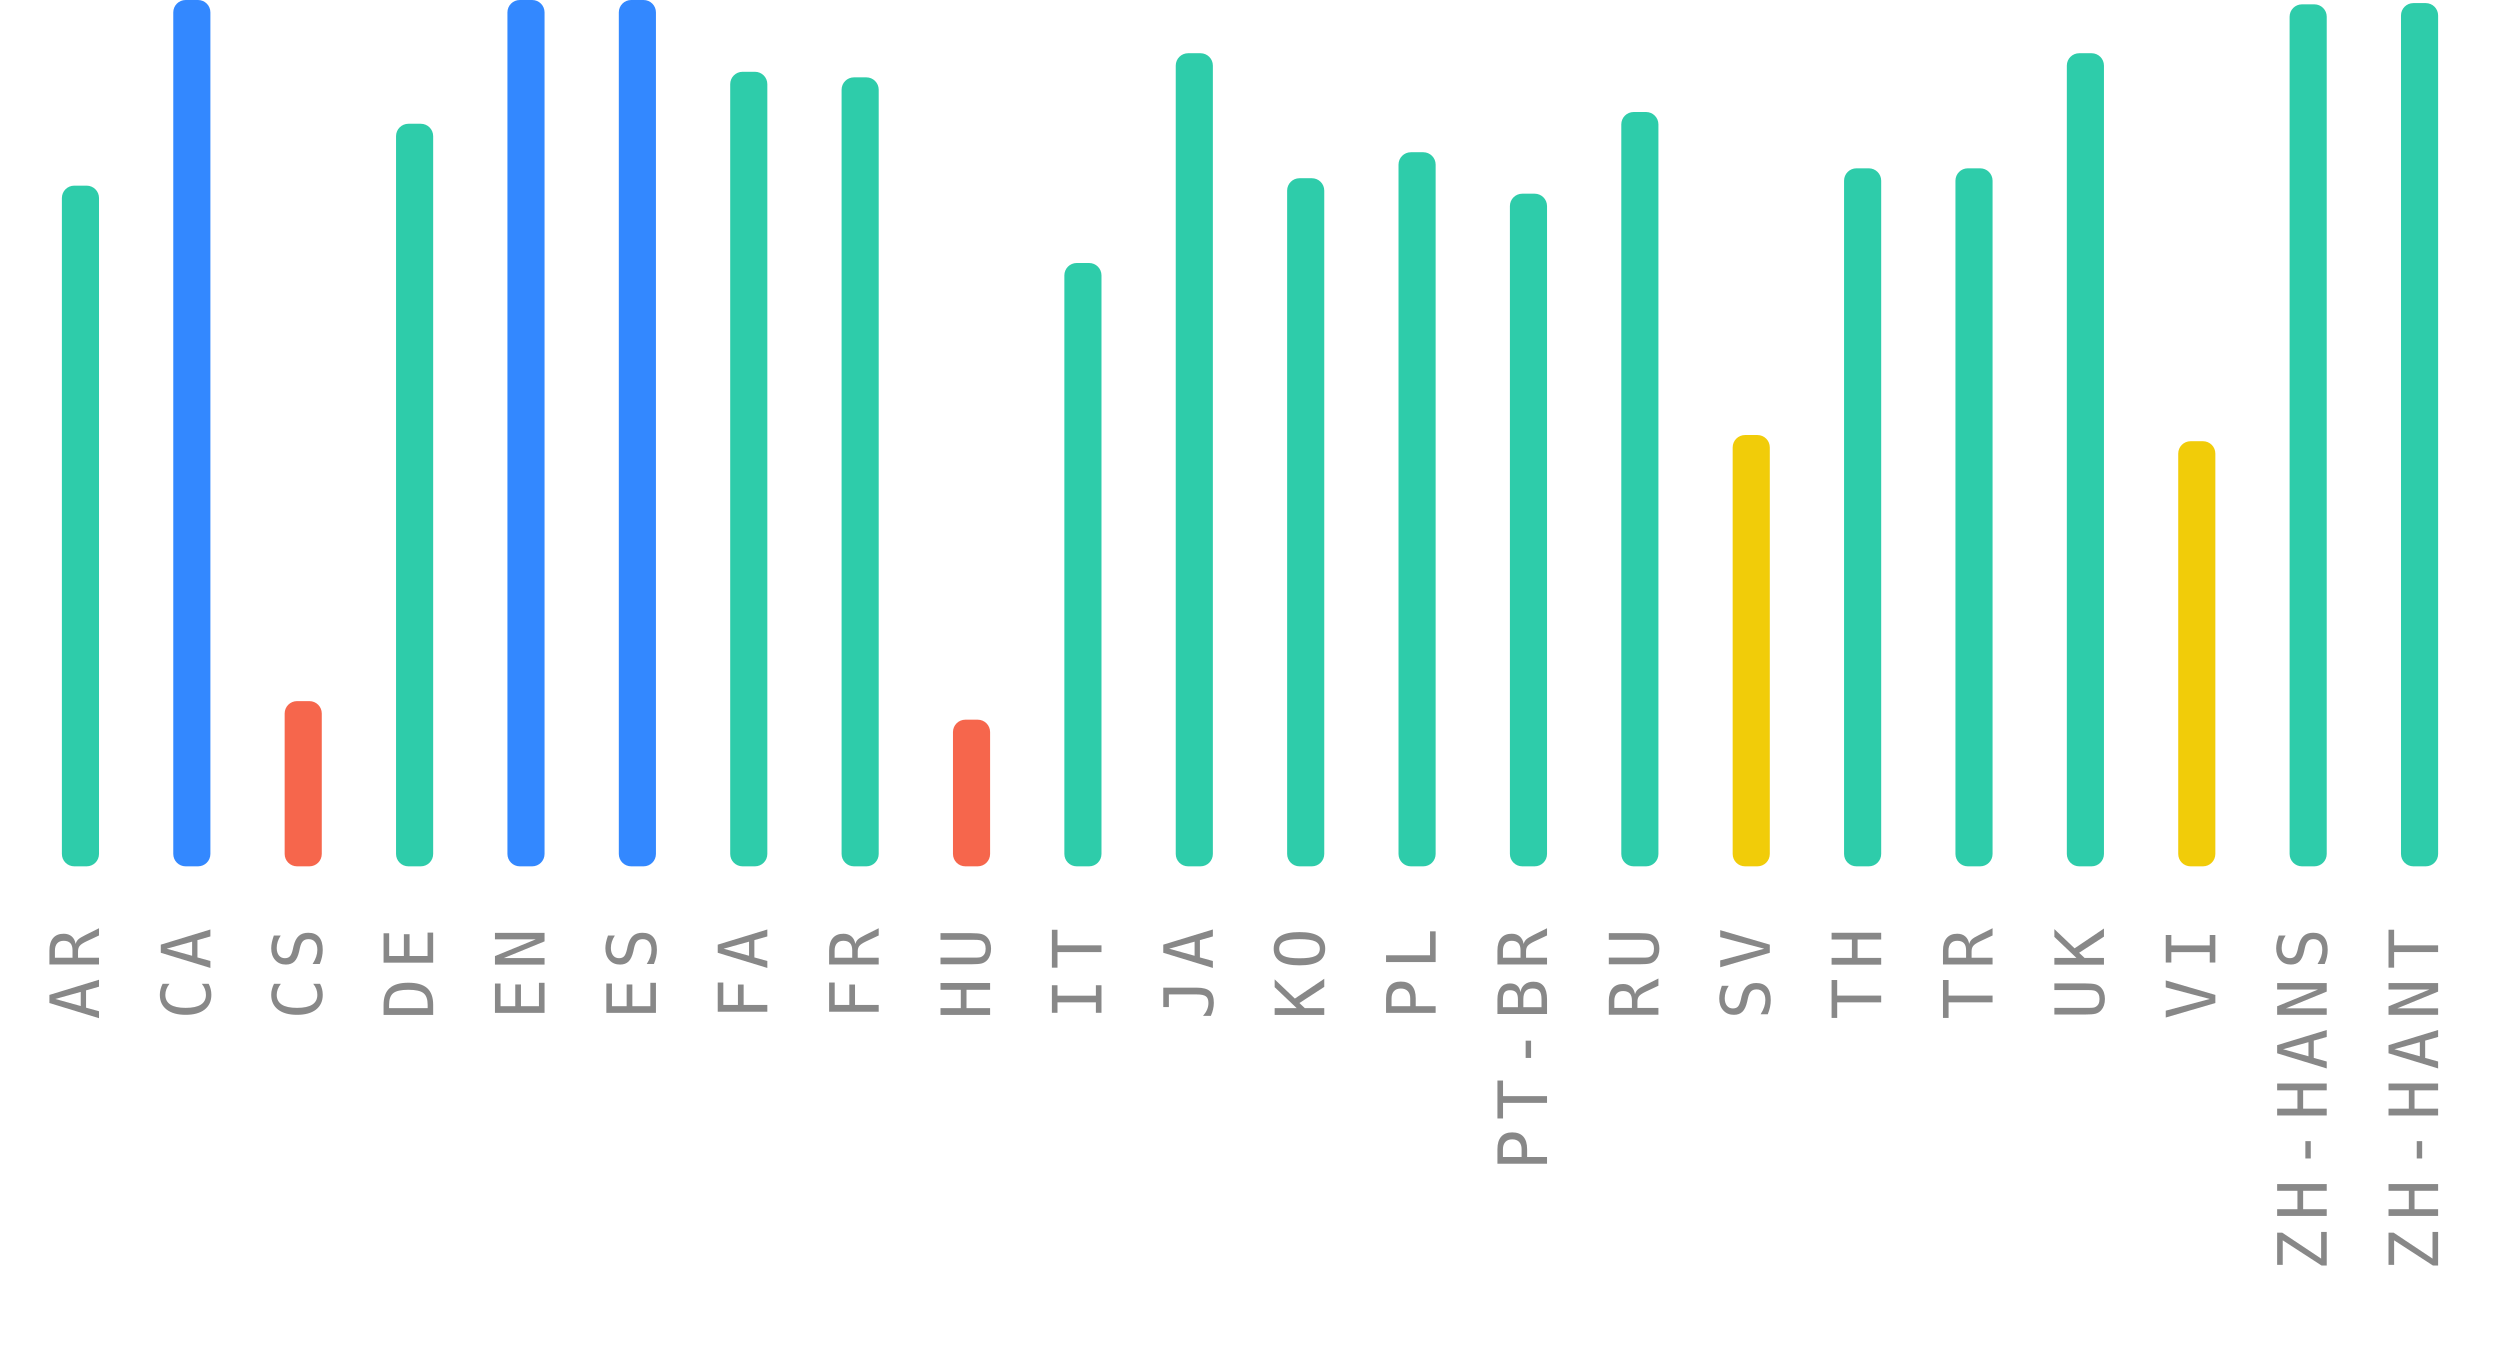
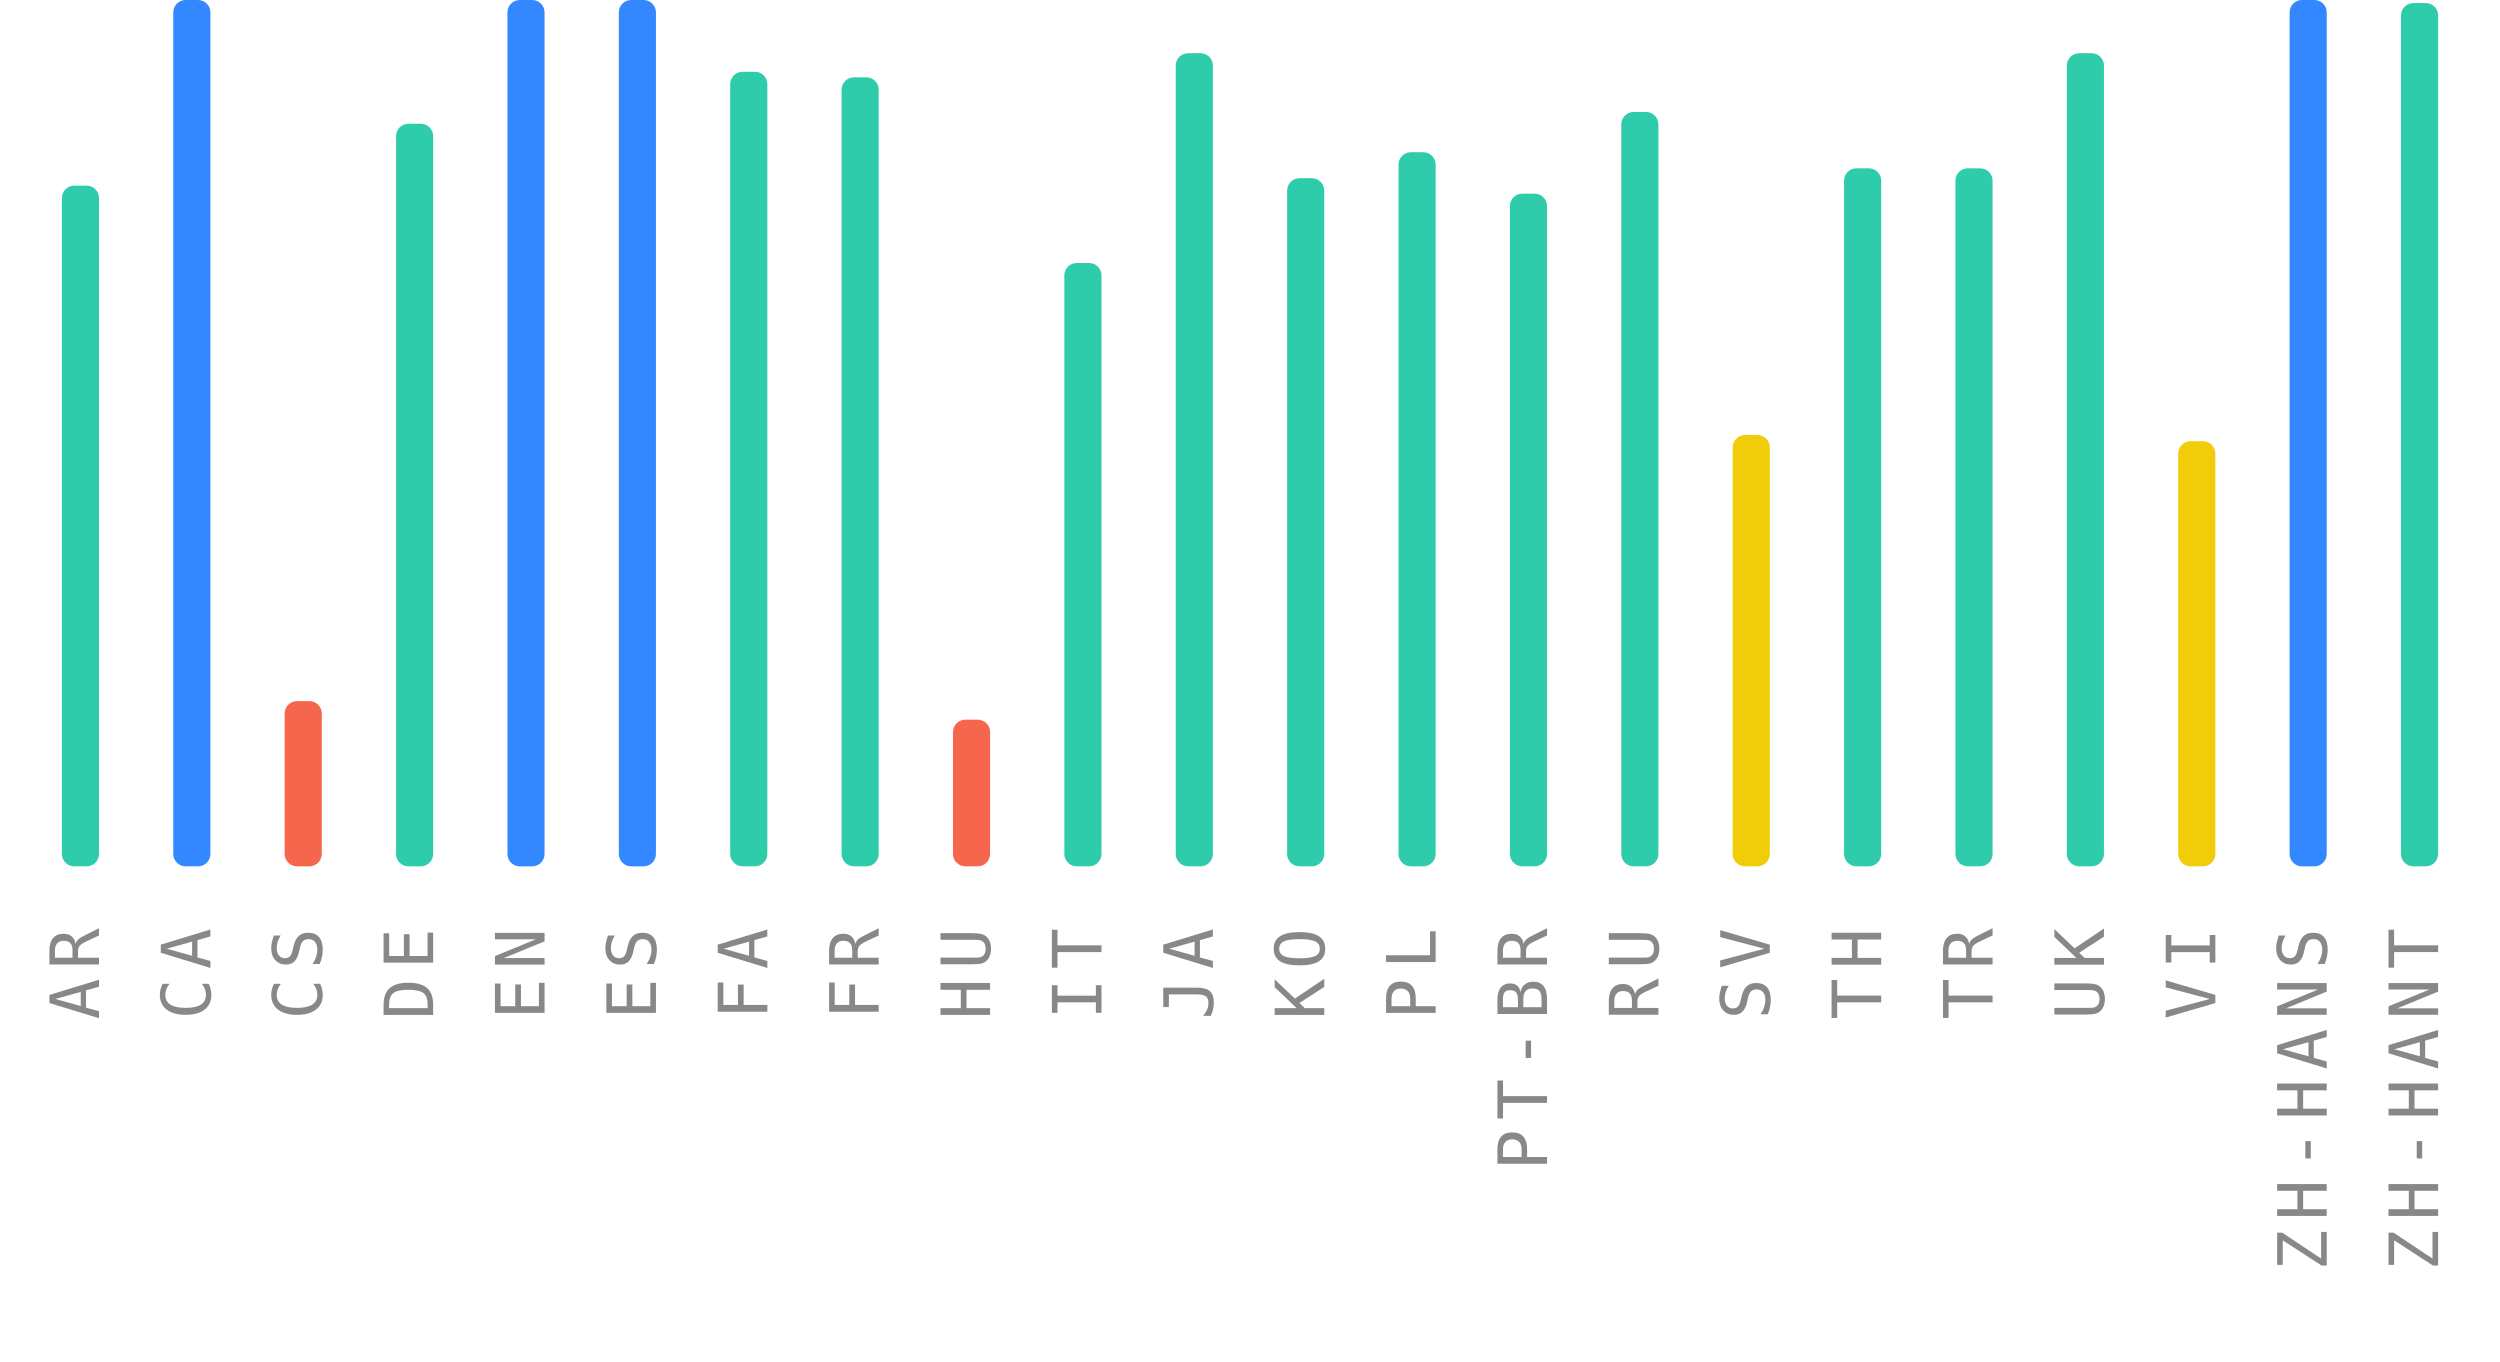
<svg xmlns="http://www.w3.org/2000/svg" width="404" height="220">
  <g>
    <text style="font-size: 11px; font-family: monospace; letter-spacing: 1.5px; fill: #888; text-anchor: end;" x="-150" y="16" transform="rotate(-90)">AR</text>
    <rect style="fill: #2eccaa;" height="110" width="6" rx="2" y="30" x="10" />
    <text style="font-size: 11px; font-family: monospace; letter-spacing: 1.5px; fill: #888; text-anchor: end;" x="-150" y="34" transform="rotate(-90)">CA</text>
    <rect style="fill: #3388ff;" height="140" width="6" rx="2" y="0" x="28" />
    <text style="font-size: 11px; font-family: monospace; letter-spacing: 1.5px; fill: #888; text-anchor: end;" x="-150" y="52" transform="rotate(-90)">CS</text>
    <rect style="fill: #f6664c;" height="26.7" width="6" rx="2" y="113.3" x="46" />
    <text style="font-size: 11px; font-family: monospace; letter-spacing: 1.5px; fill: #888; text-anchor: end;" x="-150" y="70" transform="rotate(-90)">DE</text>
    <rect style="fill: #2eccaa;" height="120" width="6" rx="2" y="20" x="64" />
    <text style="font-size: 11px; font-family: monospace; letter-spacing: 1.5px; fill: #888; text-anchor: end;" x="-150" y="88" transform="rotate(-90)">EN</text>
    <rect style="fill: #3388ff;" height="140" width="6" rx="2" y="0" x="82" />
    <text style="font-size: 11px; font-family: monospace; letter-spacing: 1.5px; fill: #888; text-anchor: end;" x="-150" y="106" transform="rotate(-90)">ES</text>
    <rect style="fill: #3388ff;" height="140" width="6" rx="2" y="0" x="100" />
    <text style="font-size: 11px; font-family: monospace; letter-spacing: 1.5px; fill: #888; text-anchor: end;" x="-150" y="124" transform="rotate(-90)">FA</text>
    <rect style="fill: #2eccaa;" height="128.4" width="6" rx="2" y="11.6" x="118" />
    <text style="font-size: 11px; font-family: monospace; letter-spacing: 1.5px; fill: #888; text-anchor: end;" x="-150" y="142" transform="rotate(-90)">FR</text>
    <rect style="fill: #2eccaa;" height="127.5" width="6" rx="2" y="12.5" x="136" />
    <text style="font-size: 11px; font-family: monospace; letter-spacing: 1.5px; fill: #888; text-anchor: end;" x="-150" y="160" transform="rotate(-90)">HU</text>
    <rect style="fill: #f6664c;" height="23.7" width="6" rx="2" y="116.3" x="154" />
    <text style="font-size: 11px; font-family: monospace; letter-spacing: 1.5px; fill: #888; text-anchor: end;" x="-150" y="178" transform="rotate(-90)">IT</text>
    <rect style="fill: #2eccaa;" height="97.5" width="6" rx="2" y="42.5" x="172" />
    <text style="font-size: 11px; font-family: monospace; letter-spacing: 1.5px; fill: #888; text-anchor: end;" x="-150" y="196" transform="rotate(-90)">JA</text>
    <rect style="fill: #2eccaa;" height="131.4" width="6" rx="2" y="8.6" x="190" />
    <text style="font-size: 11px; font-family: monospace; letter-spacing: 1.5px; fill: #888; text-anchor: end;" x="-150" y="214" transform="rotate(-90)">KO</text>
    <rect style="fill: #2eccaa;" height="111.2" width="6" rx="2" y="28.8" x="208" />
    <text style="font-size: 11px; font-family: monospace; letter-spacing: 1.5px; fill: #888; text-anchor: end;" x="-150" y="232" transform="rotate(-90)">PL</text>
    <rect style="fill: #2eccaa;" height="115.4" width="6" rx="2" y="24.6" x="226" />
    <text style="font-size: 11px; font-family: monospace; letter-spacing: 1.5px; fill: #888; text-anchor: end;" x="-150" y="250" transform="rotate(-90)">PT-BR</text>
    <rect style="fill: #2eccaa;" height="108.7" width="6" rx="2" y="31.3" x="244" />
    <text style="font-size: 11px; font-family: monospace; letter-spacing: 1.5px; fill: #888; text-anchor: end;" x="-150" y="268" transform="rotate(-90)">RU</text>
    <rect style="fill: #2eccaa;" height="121.9" width="6" rx="2" y="18.1" x="262" />
    <text style="font-size: 11px; font-family: monospace; letter-spacing: 1.5px; fill: #888; text-anchor: end;" x="-150" y="286" transform="rotate(-90)">SV</text>
    <rect style="fill: #f1cc09;" height="69.7" width="6" rx="2" y="70.3" x="280" />
    <text style="font-size: 11px; font-family: monospace; letter-spacing: 1.5px; fill: #888; text-anchor: end;" x="-150" y="304" transform="rotate(-90)">TH</text>
    <rect style="fill: #2eccaa;" height="112.8" width="6" rx="2" y="27.2" x="298" />
    <text style="font-size: 11px; font-family: monospace; letter-spacing: 1.5px; fill: #888; text-anchor: end;" x="-150" y="322" transform="rotate(-90)">TR</text>
    <rect style="fill: #2eccaa;" height="112.8" width="6" rx="2" y="27.2" x="316" />
    <text style="font-size: 11px; font-family: monospace; letter-spacing: 1.5px; fill: #888; text-anchor: end;" x="-150" y="340" transform="rotate(-90)">UK</text>
    <rect style="fill: #2eccaa;" height="131.4" width="6" rx="2" y="8.6" x="334" />
    <text style="font-size: 11px; font-family: monospace; letter-spacing: 1.5px; fill: #888; text-anchor: end;" x="-150" y="358" transform="rotate(-90)">VI</text>
    <rect style="fill: #f1cc09;" height="68.7" width="6" rx="2" y="71.3" x="352" />
    <text style="font-size: 11px; font-family: monospace; letter-spacing: 1.5px; fill: #888; text-anchor: end;" x="-150" y="376" transform="rotate(-90)">ZH-HANS</text>
-     <rect style="fill: #2eccaa;" height="139.3" width="6" rx="2" y="0.7" x="370" />
+     <rect style="fill: #3388ff;" height="140" width="6" rx="2" y="0" x="370" />
    <text style="font-size: 11px; font-family: monospace; letter-spacing: 1.5px; fill: #888; text-anchor: end;" x="-150" y="394" transform="rotate(-90)">ZH-HANT</text>
    <rect style="fill: #2eccaa;" height="139.5" width="6" rx="2" y="0.5" x="388" />
  </g>
</svg>
